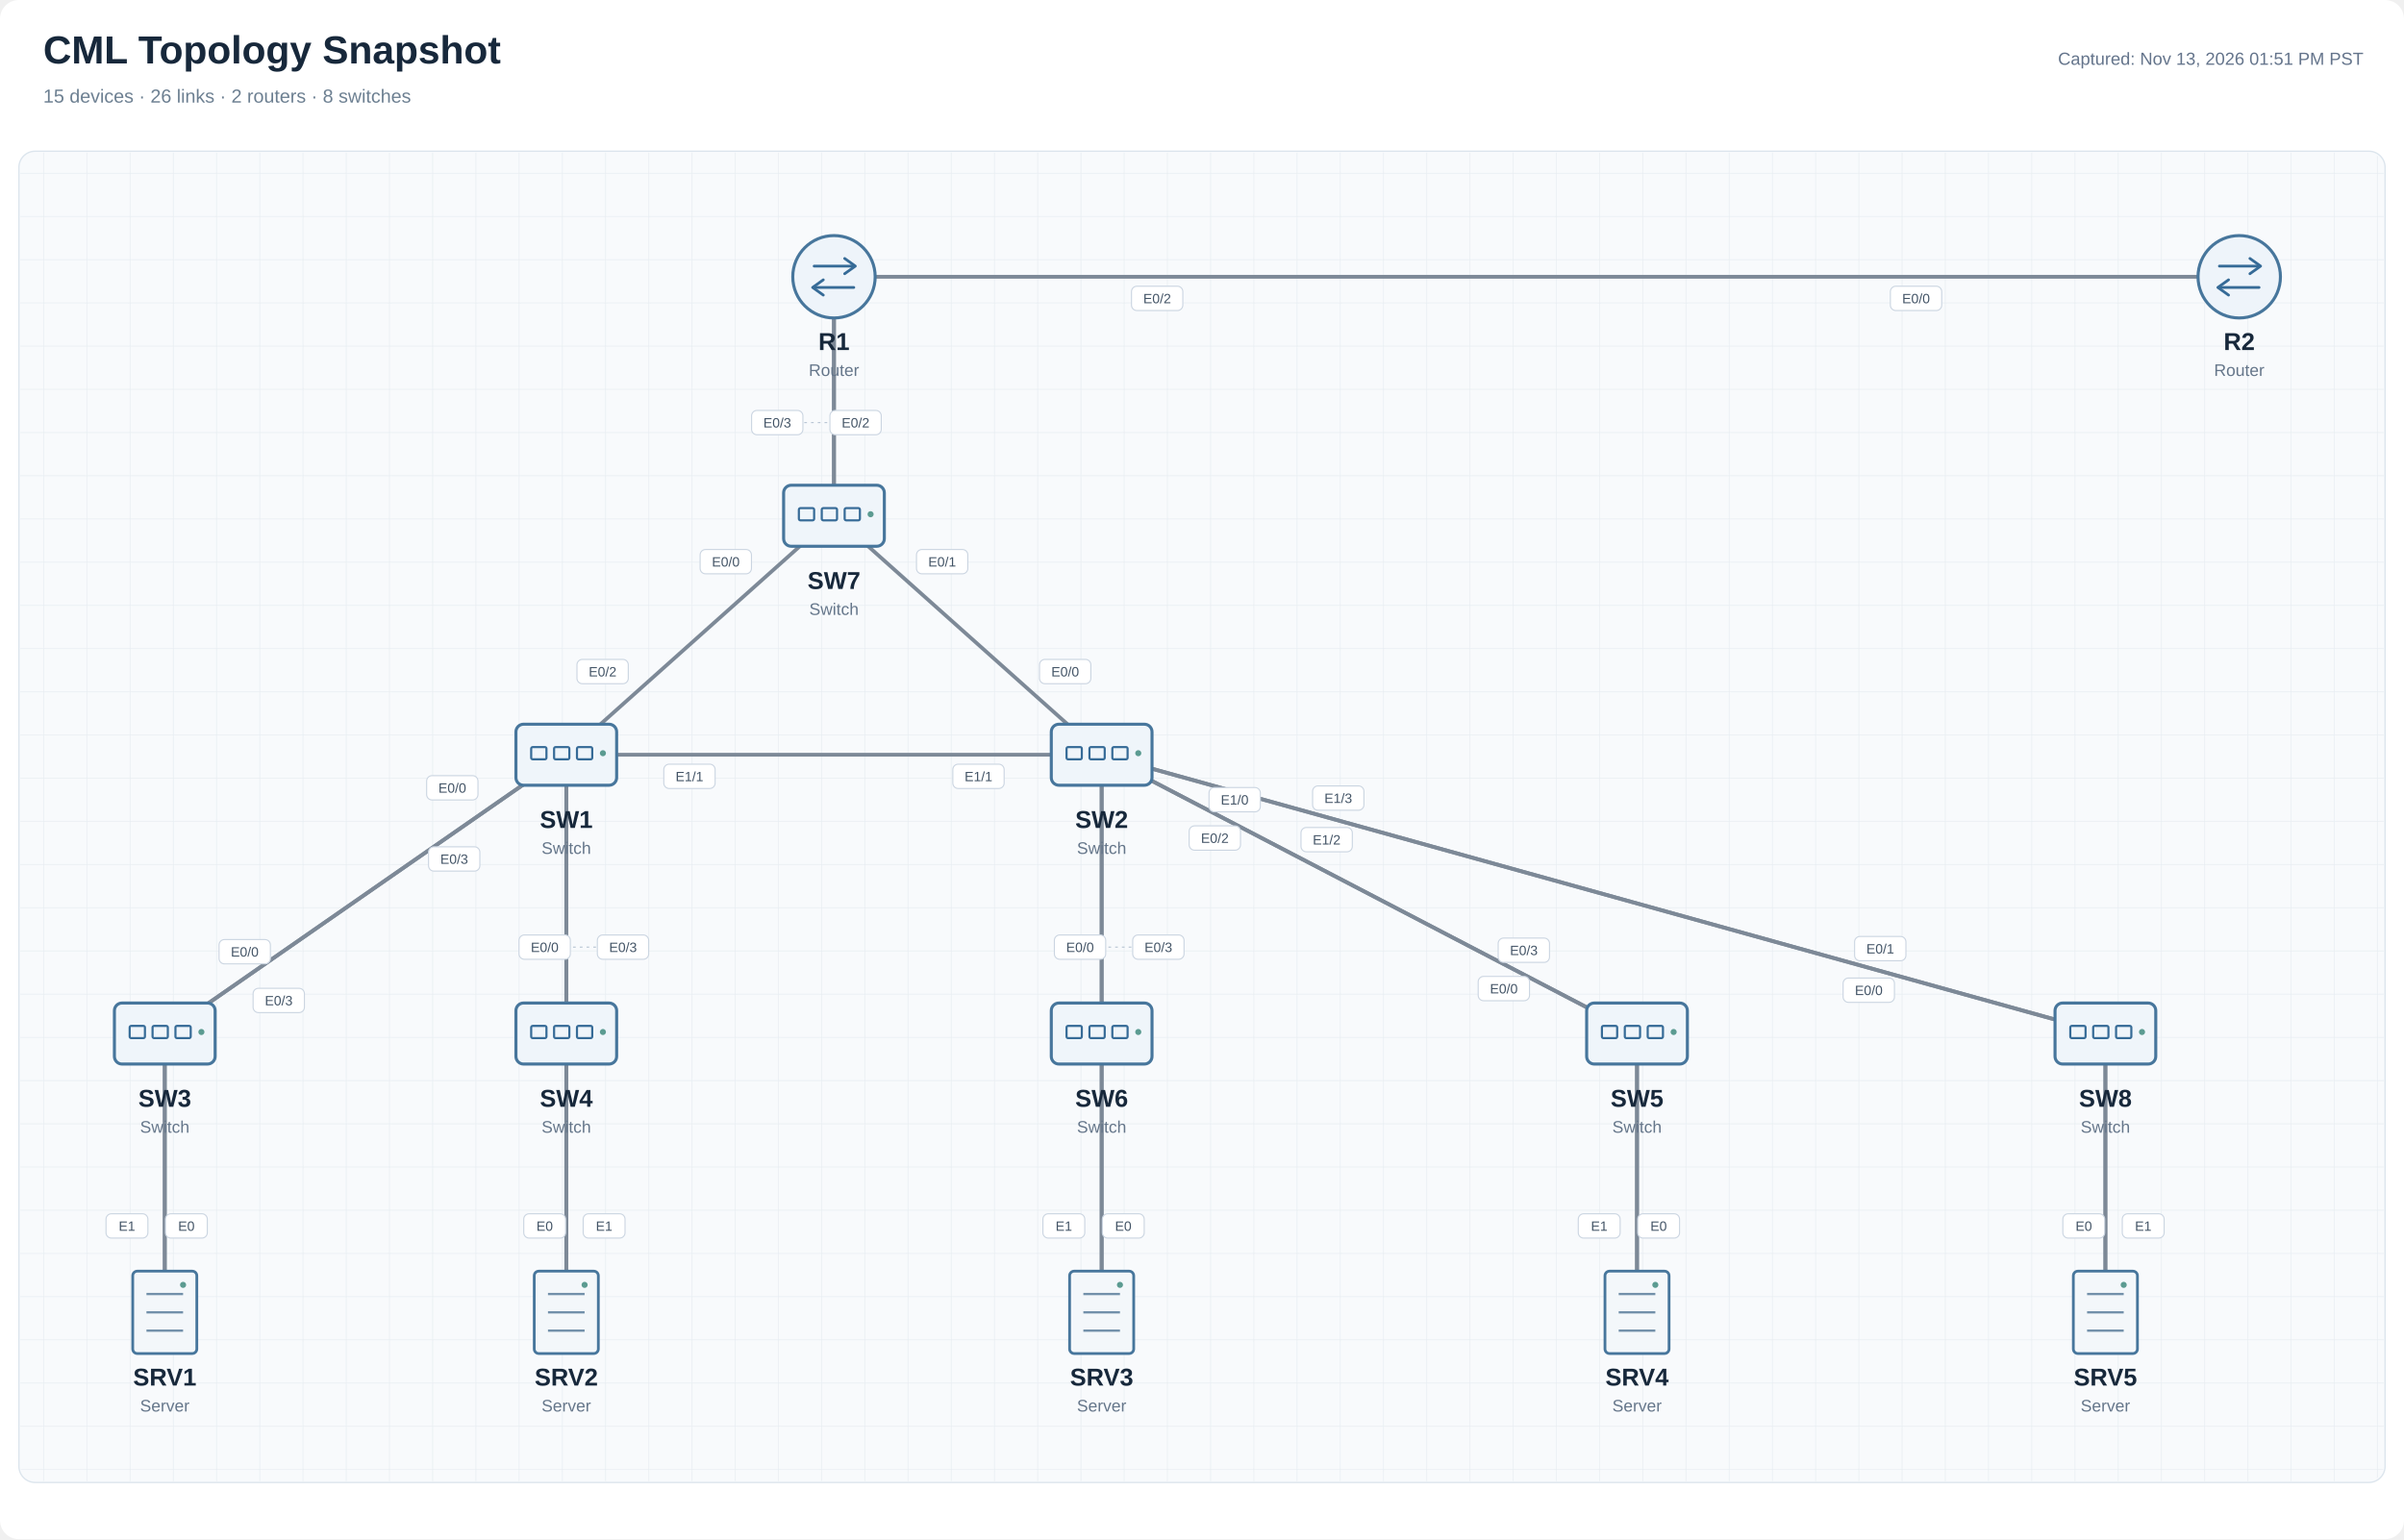
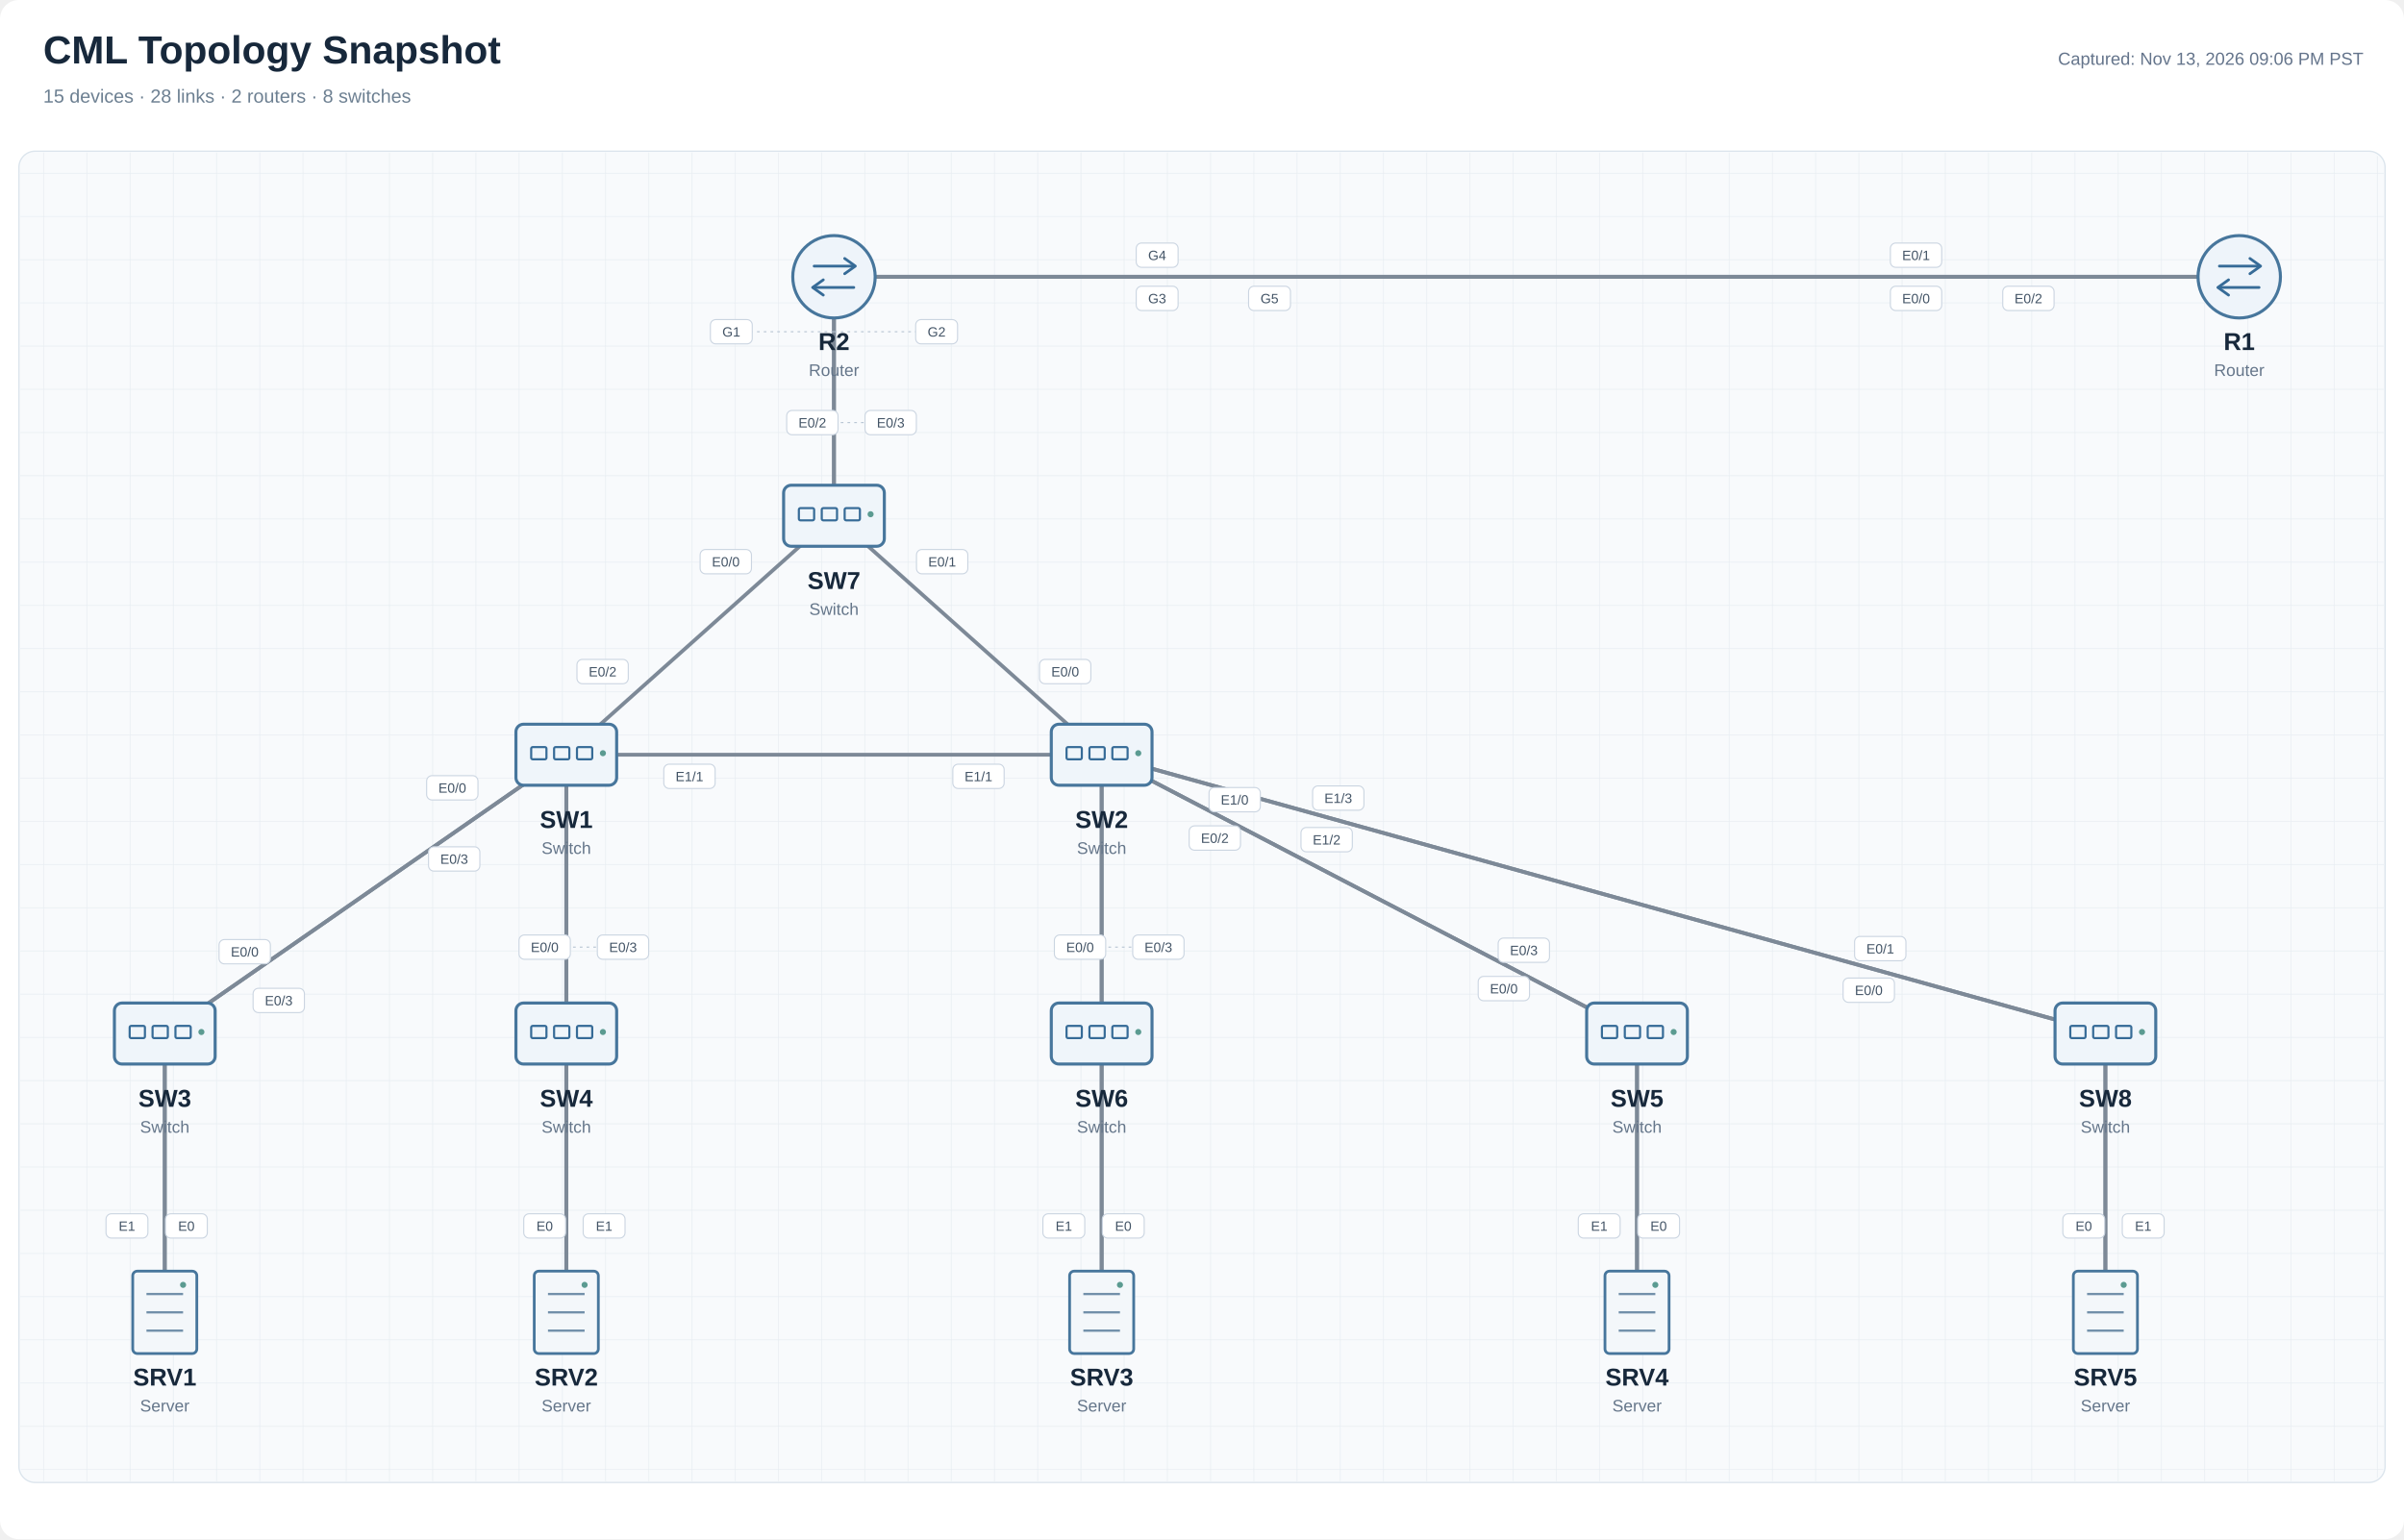
- <svg xmlns="http://www.w3.org/2000/svg" width="1780" height="1140" viewBox="0 0 1780 1140" data-nodes="15" data-links="26" data-routers="2" data-switches="8">
+ <svg xmlns="http://www.w3.org/2000/svg" width="1780" height="1140" viewBox="0 0 1780 1140" data-nodes="15" data-links="28" data-routers="2" data-switches="8">
  <defs>
    <pattern id="grid" width="32" height="32" patternUnits="userSpaceOnUse">
      <path d="M32 0H0V32" fill="none" stroke="#e8edf2" stroke-width="1" />
    </pattern>
  </defs>
  <rect width="1780" height="1140" rx="14" fill="#fff" />
  <rect x="14" y="112" width="1752" height="986" rx="12" fill="#f8fafc" stroke="#dce5ed" />
  <rect x="15" y="113" width="1750" height="984" rx="12" fill="url(#grid)" />
  <text x="32" y="47" font-family="Arial,Segoe UI,sans-serif" font-size="29" font-weight="700" fill="#17283b">CML Topology Snapshot</text>
-   <text x="32" y="76" font-family="Arial,Segoe UI,sans-serif" font-size="14" fill="#6c7f91">15 devices  ·  26 links  ·  2 routers  ·  8 switches</text>
-   <text x="1750" y="48" text-anchor="end" font-family="Arial,Segoe UI,sans-serif" font-size="13" fill="#64748b">Captured: Nov 13, 2026 01:51 PM PST</text>
+   <text x="32" y="76" font-family="Arial,Segoe UI,sans-serif" font-size="14" fill="#6c7f91">15 devices  ·  28 links  ·  2 routers  ·  8 switches</text>
+   <text x="1750" y="48" text-anchor="end" font-family="Arial,Segoe UI,sans-serif" font-size="13" fill="#64748b">Captured: Nov 13, 2026 09:06 PM PST</text>
  <line x1="419.3" y1="559.0" x2="122.0" y2="765.5" stroke="#7d8997" stroke-width="2.8" />
  <line x1="419.3" y1="559.0" x2="419.3" y2="765.5" stroke="#7d8997" stroke-width="2.8" />
  <line x1="815.7" y1="559.0" x2="815.7" y2="765.5" stroke="#7d8997" stroke-width="2.8" />
  <line x1="815.7" y1="559.0" x2="1212.1" y2="765.5" stroke="#7d8997" stroke-width="2.8" />
  <line x1="122.0" y1="972.0" x2="122.0" y2="765.5" stroke="#7d8997" stroke-width="2.8" />
  <line x1="122.0" y1="972.0" x2="122.0" y2="765.5" stroke="#7d8997" stroke-width="2.8" />
  <line x1="419.3" y1="765.5" x2="419.3" y2="972.0" stroke="#7d8997" stroke-width="2.8" />
  <line x1="419.3" y1="765.5" x2="419.3" y2="972.0" stroke="#7d8997" stroke-width="2.8" />
  <line x1="815.7" y1="972.0" x2="815.7" y2="765.5" stroke="#7d8997" stroke-width="2.8" />
  <line x1="815.7" y1="972.0" x2="815.7" y2="765.5" stroke="#7d8997" stroke-width="2.8" />
  <line x1="1212.1" y1="972.0" x2="1212.1" y2="765.5" stroke="#7d8997" stroke-width="2.8" />
  <line x1="1212.1" y1="972.0" x2="1212.1" y2="765.5" stroke="#7d8997" stroke-width="2.8" />
  <line x1="122.0" y1="765.5" x2="419.3" y2="559.0" stroke="#7d8997" stroke-width="2.8" />
  <line x1="419.3" y1="765.5" x2="419.3" y2="559.0" stroke="#7d8997" stroke-width="2.8" />
  <line x1="815.7" y1="765.5" x2="815.7" y2="559.0" stroke="#7d8997" stroke-width="2.8" />
  <line x1="1212.1" y1="765.5" x2="815.7" y2="559.0" stroke="#7d8997" stroke-width="2.8" />
  <line x1="419.3" y1="559.0" x2="815.7" y2="559.0" stroke="#7d8997" stroke-width="2.8" />
  <line x1="419.3" y1="559.0" x2="617.5" y2="382.0" stroke="#7d8997" stroke-width="2.8" />
  <line x1="815.7" y1="559.0" x2="617.5" y2="382.0" stroke="#7d8997" stroke-width="2.8" />
-   <line x1="617.5" y1="382.0" x2="617.5" y2="205.0" stroke="#7d8997" stroke-width="2.8" />
-   <line x1="617.5" y1="382.0" x2="617.5" y2="205.0" stroke="#7d8997" stroke-width="2.8" />
-   <line x1="617.5" y1="205.0" x2="1658.0" y2="205.0" stroke="#7d8997" stroke-width="2.8" />
  <line x1="815.7" y1="559.0" x2="1558.9" y2="765.5" stroke="#7d8997" stroke-width="2.8" />
  <line x1="815.7" y1="559.0" x2="1558.9" y2="765.5" stroke="#7d8997" stroke-width="2.8" />
  <line x1="1558.9" y1="765.5" x2="1558.9" y2="972.0" stroke="#7d8997" stroke-width="2.8" />
  <line x1="1558.9" y1="765.5" x2="1558.9" y2="972.0" stroke="#7d8997" stroke-width="2.8" />
-   <g transform="translate(617.5,205.0) scale(1.13)">
+   <line x1="617.5" y1="205.0" x2="617.5" y2="382.0" stroke="#7d8997" stroke-width="2.8" />
+   <line x1="617.5" y1="205.0" x2="617.5" y2="382.0" stroke="#7d8997" stroke-width="2.8" />
+   <line x1="617.5" y1="205.0" x2="1658.0" y2="205.0" stroke="#7d8997" stroke-width="2.8" />
+   <line x1="617.5" y1="205.0" x2="1658.0" y2="205.0" stroke="#7d8997" stroke-width="2.8" />
+   <line x1="617.5" y1="205.0" x2="1658.0" y2="205.0" stroke="#7d8997" stroke-width="2.8" />
+   <g transform="translate(419.3,559.0) scale(1.13)">
+     <rect x="-33" y="-20" width="66" height="40" rx="5" fill="#eff5fa" stroke="#47769c" stroke-width="2" />
+     <rect x="-23" y="-5" width="10" height="8" rx="1" fill="none" stroke="#366b97" stroke-width="1.4" />
+     <rect x="-8" y="-5" width="10" height="8" rx="1" fill="none" stroke="#366b97" stroke-width="1.4" />
+     <rect x="7" y="-5" width="10" height="8" rx="1" fill="none" stroke="#366b97" stroke-width="1.4" />
+     <circle cx="24" cy="-1" r="2" fill="#5b9b91" />
+     <text x="0" y="48" text-anchor="middle" font-family="Arial,Segoe UI,sans-serif" font-size="16" font-weight="700" fill="#17283b">SW1</text>
+     <text x="0" y="65" text-anchor="middle" font-family="Arial,Segoe UI,sans-serif" font-size="11" fill="#65768a">Switch</text>
+   </g>
+   <g transform="translate(815.7,559.0) scale(1.13)">
+     <rect x="-33" y="-20" width="66" height="40" rx="5" fill="#eff5fa" stroke="#47769c" stroke-width="2" />
+     <rect x="-23" y="-5" width="10" height="8" rx="1" fill="none" stroke="#366b97" stroke-width="1.4" />
+     <rect x="-8" y="-5" width="10" height="8" rx="1" fill="none" stroke="#366b97" stroke-width="1.4" />
+     <rect x="7" y="-5" width="10" height="8" rx="1" fill="none" stroke="#366b97" stroke-width="1.4" />
+     <circle cx="24" cy="-1" r="2" fill="#5b9b91" />
+     <text x="0" y="48" text-anchor="middle" font-family="Arial,Segoe UI,sans-serif" font-size="16" font-weight="700" fill="#17283b">SW2</text>
+     <text x="0" y="65" text-anchor="middle" font-family="Arial,Segoe UI,sans-serif" font-size="11" fill="#65768a">Switch</text>
+   </g>
+   <g transform="translate(122.0,972.0) scale(1.13)">
+     <rect x="-21" y="-27" width="42" height="54" rx="3" fill="#f3f7fa" stroke="#47769c" stroke-width="1.8" />
+     <path d="M-12 -12 H12 M-12 0 H12 M-12 12 H12" stroke="#7290aa" stroke-width="1.5" />
+     <circle cx="12" cy="-18" r="2" fill="#5b9b91" />
+     <text x="0" y="48" text-anchor="middle" font-family="Arial,Segoe UI,sans-serif" font-size="16" font-weight="700" fill="#17283b">SRV1</text>
+     <text x="0" y="65" text-anchor="middle" font-family="Arial,Segoe UI,sans-serif" font-size="11" fill="#65768a">Server</text>
+   </g>
+   <g transform="translate(122.0,765.5) scale(1.13)">
+     <rect x="-33" y="-20" width="66" height="40" rx="5" fill="#eff5fa" stroke="#47769c" stroke-width="2" />
+     <rect x="-23" y="-5" width="10" height="8" rx="1" fill="none" stroke="#366b97" stroke-width="1.4" />
+     <rect x="-8" y="-5" width="10" height="8" rx="1" fill="none" stroke="#366b97" stroke-width="1.4" />
+     <rect x="7" y="-5" width="10" height="8" rx="1" fill="none" stroke="#366b97" stroke-width="1.4" />
+     <circle cx="24" cy="-1" r="2" fill="#5b9b91" />
+     <text x="0" y="48" text-anchor="middle" font-family="Arial,Segoe UI,sans-serif" font-size="16" font-weight="700" fill="#17283b">SW3</text>
+     <text x="0" y="65" text-anchor="middle" font-family="Arial,Segoe UI,sans-serif" font-size="11" fill="#65768a">Switch</text>
+   </g>
+   <g transform="translate(419.3,765.5) scale(1.13)">
+     <rect x="-33" y="-20" width="66" height="40" rx="5" fill="#eff5fa" stroke="#47769c" stroke-width="2" />
+     <rect x="-23" y="-5" width="10" height="8" rx="1" fill="none" stroke="#366b97" stroke-width="1.4" />
+     <rect x="-8" y="-5" width="10" height="8" rx="1" fill="none" stroke="#366b97" stroke-width="1.4" />
+     <rect x="7" y="-5" width="10" height="8" rx="1" fill="none" stroke="#366b97" stroke-width="1.4" />
+     <circle cx="24" cy="-1" r="2" fill="#5b9b91" />
+     <text x="0" y="48" text-anchor="middle" font-family="Arial,Segoe UI,sans-serif" font-size="16" font-weight="700" fill="#17283b">SW4</text>
+     <text x="0" y="65" text-anchor="middle" font-family="Arial,Segoe UI,sans-serif" font-size="11" fill="#65768a">Switch</text>
+   </g>
+   <g transform="translate(1212.1,765.5) scale(1.13)">
+     <rect x="-33" y="-20" width="66" height="40" rx="5" fill="#eff5fa" stroke="#47769c" stroke-width="2" />
+     <rect x="-23" y="-5" width="10" height="8" rx="1" fill="none" stroke="#366b97" stroke-width="1.4" />
+     <rect x="-8" y="-5" width="10" height="8" rx="1" fill="none" stroke="#366b97" stroke-width="1.4" />
+     <rect x="7" y="-5" width="10" height="8" rx="1" fill="none" stroke="#366b97" stroke-width="1.4" />
+     <circle cx="24" cy="-1" r="2" fill="#5b9b91" />
+     <text x="0" y="48" text-anchor="middle" font-family="Arial,Segoe UI,sans-serif" font-size="16" font-weight="700" fill="#17283b">SW5</text>
+     <text x="0" y="65" text-anchor="middle" font-family="Arial,Segoe UI,sans-serif" font-size="11" fill="#65768a">Switch</text>
+   </g>
+   <g transform="translate(815.7,765.5) scale(1.13)">
+     <rect x="-33" y="-20" width="66" height="40" rx="5" fill="#eff5fa" stroke="#47769c" stroke-width="2" />
+     <rect x="-23" y="-5" width="10" height="8" rx="1" fill="none" stroke="#366b97" stroke-width="1.4" />
+     <rect x="-8" y="-5" width="10" height="8" rx="1" fill="none" stroke="#366b97" stroke-width="1.4" />
+     <rect x="7" y="-5" width="10" height="8" rx="1" fill="none" stroke="#366b97" stroke-width="1.4" />
+     <circle cx="24" cy="-1" r="2" fill="#5b9b91" />
+     <text x="0" y="48" text-anchor="middle" font-family="Arial,Segoe UI,sans-serif" font-size="16" font-weight="700" fill="#17283b">SW6</text>
+     <text x="0" y="65" text-anchor="middle" font-family="Arial,Segoe UI,sans-serif" font-size="11" fill="#65768a">Switch</text>
+   </g>
+   <g transform="translate(419.3,972.0) scale(1.13)">
+     <rect x="-21" y="-27" width="42" height="54" rx="3" fill="#f3f7fa" stroke="#47769c" stroke-width="1.8" />
+     <path d="M-12 -12 H12 M-12 0 H12 M-12 12 H12" stroke="#7290aa" stroke-width="1.5" />
+     <circle cx="12" cy="-18" r="2" fill="#5b9b91" />
+     <text x="0" y="48" text-anchor="middle" font-family="Arial,Segoe UI,sans-serif" font-size="16" font-weight="700" fill="#17283b">SRV2</text>
+     <text x="0" y="65" text-anchor="middle" font-family="Arial,Segoe UI,sans-serif" font-size="11" fill="#65768a">Server</text>
+   </g>
+   <g transform="translate(815.7,972.0) scale(1.13)">
+     <rect x="-21" y="-27" width="42" height="54" rx="3" fill="#f3f7fa" stroke="#47769c" stroke-width="1.8" />
+     <path d="M-12 -12 H12 M-12 0 H12 M-12 12 H12" stroke="#7290aa" stroke-width="1.5" />
+     <circle cx="12" cy="-18" r="2" fill="#5b9b91" />
+     <text x="0" y="48" text-anchor="middle" font-family="Arial,Segoe UI,sans-serif" font-size="16" font-weight="700" fill="#17283b">SRV3</text>
+     <text x="0" y="65" text-anchor="middle" font-family="Arial,Segoe UI,sans-serif" font-size="11" fill="#65768a">Server</text>
+   </g>
+   <g transform="translate(1212.1,972.0) scale(1.13)">
+     <rect x="-21" y="-27" width="42" height="54" rx="3" fill="#f3f7fa" stroke="#47769c" stroke-width="1.8" />
+     <path d="M-12 -12 H12 M-12 0 H12 M-12 12 H12" stroke="#7290aa" stroke-width="1.5" />
+     <circle cx="12" cy="-18" r="2" fill="#5b9b91" />
+     <text x="0" y="48" text-anchor="middle" font-family="Arial,Segoe UI,sans-serif" font-size="16" font-weight="700" fill="#17283b">SRV4</text>
+     <text x="0" y="65" text-anchor="middle" font-family="Arial,Segoe UI,sans-serif" font-size="11" fill="#65768a">Server</text>
+   </g>
+   <g transform="translate(617.5,382.0) scale(1.13)">
+     <rect x="-33" y="-20" width="66" height="40" rx="5" fill="#eff5fa" stroke="#47769c" stroke-width="2" />
+     <rect x="-23" y="-5" width="10" height="8" rx="1" fill="none" stroke="#366b97" stroke-width="1.4" />
+     <rect x="-8" y="-5" width="10" height="8" rx="1" fill="none" stroke="#366b97" stroke-width="1.4" />
+     <rect x="7" y="-5" width="10" height="8" rx="1" fill="none" stroke="#366b97" stroke-width="1.4" />
+     <circle cx="24" cy="-1" r="2" fill="#5b9b91" />
+     <text x="0" y="48" text-anchor="middle" font-family="Arial,Segoe UI,sans-serif" font-size="16" font-weight="700" fill="#17283b">SW7</text>
+     <text x="0" y="65" text-anchor="middle" font-family="Arial,Segoe UI,sans-serif" font-size="11" fill="#65768a">Switch</text>
+   </g>
+   <g transform="translate(1658.0,205.0) scale(1.13)">
    <circle cx="0" cy="0" r="27" fill="#eef4fa" stroke="#47769c" stroke-width="2" />
    <path d="M-13 -7 H13 M-13 7 H13" fill="none" stroke="#366b97" stroke-width="1.8" stroke-linecap="round" />
    <path d="M7 -12 L14 -7 L7 -2 M-7 2 L-14 7 L-7 12" fill="none" stroke="#366b97" stroke-width="1.8" stroke-linecap="round" stroke-linejoin="round" />
    <text x="0" y="48" text-anchor="middle" font-family="Arial,Segoe UI,sans-serif" font-size="16" font-weight="700" fill="#17283b">R1</text>
    <text x="0" y="65" text-anchor="middle" font-family="Arial,Segoe UI,sans-serif" font-size="11" fill="#65768a">Router</text>
  </g>
-   <g transform="translate(419.3,559.0) scale(1.13)">
-     <rect x="-33" y="-20" width="66" height="40" rx="5" fill="#eff5fa" stroke="#47769c" stroke-width="2" />
-     <rect x="-23" y="-5" width="10" height="8" rx="1" fill="none" stroke="#366b97" stroke-width="1.4" />
-     <rect x="-8" y="-5" width="10" height="8" rx="1" fill="none" stroke="#366b97" stroke-width="1.4" />
-     <rect x="7" y="-5" width="10" height="8" rx="1" fill="none" stroke="#366b97" stroke-width="1.4" />
-     <circle cx="24" cy="-1" r="2" fill="#5b9b91" />
-     <text x="0" y="48" text-anchor="middle" font-family="Arial,Segoe UI,sans-serif" font-size="16" font-weight="700" fill="#17283b">SW1</text>
-     <text x="0" y="65" text-anchor="middle" font-family="Arial,Segoe UI,sans-serif" font-size="11" fill="#65768a">Switch</text>
-   </g>
-   <g transform="translate(815.7,559.0) scale(1.13)">
-     <rect x="-33" y="-20" width="66" height="40" rx="5" fill="#eff5fa" stroke="#47769c" stroke-width="2" />
-     <rect x="-23" y="-5" width="10" height="8" rx="1" fill="none" stroke="#366b97" stroke-width="1.4" />
-     <rect x="-8" y="-5" width="10" height="8" rx="1" fill="none" stroke="#366b97" stroke-width="1.4" />
-     <rect x="7" y="-5" width="10" height="8" rx="1" fill="none" stroke="#366b97" stroke-width="1.4" />
-     <circle cx="24" cy="-1" r="2" fill="#5b9b91" />
-     <text x="0" y="48" text-anchor="middle" font-family="Arial,Segoe UI,sans-serif" font-size="16" font-weight="700" fill="#17283b">SW2</text>
-     <text x="0" y="65" text-anchor="middle" font-family="Arial,Segoe UI,sans-serif" font-size="11" fill="#65768a">Switch</text>
-   </g>
-   <g transform="translate(122.0,972.0) scale(1.13)">
-     <rect x="-21" y="-27" width="42" height="54" rx="3" fill="#f3f7fa" stroke="#47769c" stroke-width="1.8" />
-     <path d="M-12 -12 H12 M-12 0 H12 M-12 12 H12" stroke="#7290aa" stroke-width="1.5" />
-     <circle cx="12" cy="-18" r="2" fill="#5b9b91" />
-     <text x="0" y="48" text-anchor="middle" font-family="Arial,Segoe UI,sans-serif" font-size="16" font-weight="700" fill="#17283b">SRV1</text>
-     <text x="0" y="65" text-anchor="middle" font-family="Arial,Segoe UI,sans-serif" font-size="11" fill="#65768a">Server</text>
-   </g>
-   <g transform="translate(122.0,765.5) scale(1.13)">
-     <rect x="-33" y="-20" width="66" height="40" rx="5" fill="#eff5fa" stroke="#47769c" stroke-width="2" />
-     <rect x="-23" y="-5" width="10" height="8" rx="1" fill="none" stroke="#366b97" stroke-width="1.4" />
-     <rect x="-8" y="-5" width="10" height="8" rx="1" fill="none" stroke="#366b97" stroke-width="1.4" />
-     <rect x="7" y="-5" width="10" height="8" rx="1" fill="none" stroke="#366b97" stroke-width="1.4" />
-     <circle cx="24" cy="-1" r="2" fill="#5b9b91" />
-     <text x="0" y="48" text-anchor="middle" font-family="Arial,Segoe UI,sans-serif" font-size="16" font-weight="700" fill="#17283b">SW3</text>
-     <text x="0" y="65" text-anchor="middle" font-family="Arial,Segoe UI,sans-serif" font-size="11" fill="#65768a">Switch</text>
-   </g>
-   <g transform="translate(419.3,765.5) scale(1.13)">
-     <rect x="-33" y="-20" width="66" height="40" rx="5" fill="#eff5fa" stroke="#47769c" stroke-width="2" />
-     <rect x="-23" y="-5" width="10" height="8" rx="1" fill="none" stroke="#366b97" stroke-width="1.4" />
-     <rect x="-8" y="-5" width="10" height="8" rx="1" fill="none" stroke="#366b97" stroke-width="1.4" />
-     <rect x="7" y="-5" width="10" height="8" rx="1" fill="none" stroke="#366b97" stroke-width="1.4" />
-     <circle cx="24" cy="-1" r="2" fill="#5b9b91" />
-     <text x="0" y="48" text-anchor="middle" font-family="Arial,Segoe UI,sans-serif" font-size="16" font-weight="700" fill="#17283b">SW4</text>
-     <text x="0" y="65" text-anchor="middle" font-family="Arial,Segoe UI,sans-serif" font-size="11" fill="#65768a">Switch</text>
-   </g>
-   <g transform="translate(1212.1,765.5) scale(1.13)">
-     <rect x="-33" y="-20" width="66" height="40" rx="5" fill="#eff5fa" stroke="#47769c" stroke-width="2" />
-     <rect x="-23" y="-5" width="10" height="8" rx="1" fill="none" stroke="#366b97" stroke-width="1.4" />
-     <rect x="-8" y="-5" width="10" height="8" rx="1" fill="none" stroke="#366b97" stroke-width="1.4" />
-     <rect x="7" y="-5" width="10" height="8" rx="1" fill="none" stroke="#366b97" stroke-width="1.4" />
-     <circle cx="24" cy="-1" r="2" fill="#5b9b91" />
-     <text x="0" y="48" text-anchor="middle" font-family="Arial,Segoe UI,sans-serif" font-size="16" font-weight="700" fill="#17283b">SW5</text>
-     <text x="0" y="65" text-anchor="middle" font-family="Arial,Segoe UI,sans-serif" font-size="11" fill="#65768a">Switch</text>
-   </g>
-   <g transform="translate(815.7,765.5) scale(1.13)">
-     <rect x="-33" y="-20" width="66" height="40" rx="5" fill="#eff5fa" stroke="#47769c" stroke-width="2" />
-     <rect x="-23" y="-5" width="10" height="8" rx="1" fill="none" stroke="#366b97" stroke-width="1.4" />
-     <rect x="-8" y="-5" width="10" height="8" rx="1" fill="none" stroke="#366b97" stroke-width="1.4" />
-     <rect x="7" y="-5" width="10" height="8" rx="1" fill="none" stroke="#366b97" stroke-width="1.4" />
-     <circle cx="24" cy="-1" r="2" fill="#5b9b91" />
-     <text x="0" y="48" text-anchor="middle" font-family="Arial,Segoe UI,sans-serif" font-size="16" font-weight="700" fill="#17283b">SW6</text>
-     <text x="0" y="65" text-anchor="middle" font-family="Arial,Segoe UI,sans-serif" font-size="11" fill="#65768a">Switch</text>
-   </g>
-   <g transform="translate(419.3,972.0) scale(1.13)">
-     <rect x="-21" y="-27" width="42" height="54" rx="3" fill="#f3f7fa" stroke="#47769c" stroke-width="1.8" />
-     <path d="M-12 -12 H12 M-12 0 H12 M-12 12 H12" stroke="#7290aa" stroke-width="1.5" />
-     <circle cx="12" cy="-18" r="2" fill="#5b9b91" />
-     <text x="0" y="48" text-anchor="middle" font-family="Arial,Segoe UI,sans-serif" font-size="16" font-weight="700" fill="#17283b">SRV2</text>
-     <text x="0" y="65" text-anchor="middle" font-family="Arial,Segoe UI,sans-serif" font-size="11" fill="#65768a">Server</text>
-   </g>
-   <g transform="translate(815.7,972.0) scale(1.13)">
-     <rect x="-21" y="-27" width="42" height="54" rx="3" fill="#f3f7fa" stroke="#47769c" stroke-width="1.8" />
-     <path d="M-12 -12 H12 M-12 0 H12 M-12 12 H12" stroke="#7290aa" stroke-width="1.5" />
-     <circle cx="12" cy="-18" r="2" fill="#5b9b91" />
-     <text x="0" y="48" text-anchor="middle" font-family="Arial,Segoe UI,sans-serif" font-size="16" font-weight="700" fill="#17283b">SRV3</text>
-     <text x="0" y="65" text-anchor="middle" font-family="Arial,Segoe UI,sans-serif" font-size="11" fill="#65768a">Server</text>
-   </g>
-   <g transform="translate(1212.1,972.0) scale(1.13)">
-     <rect x="-21" y="-27" width="42" height="54" rx="3" fill="#f3f7fa" stroke="#47769c" stroke-width="1.8" />
-     <path d="M-12 -12 H12 M-12 0 H12 M-12 12 H12" stroke="#7290aa" stroke-width="1.5" />
-     <circle cx="12" cy="-18" r="2" fill="#5b9b91" />
-     <text x="0" y="48" text-anchor="middle" font-family="Arial,Segoe UI,sans-serif" font-size="16" font-weight="700" fill="#17283b">SRV4</text>
-     <text x="0" y="65" text-anchor="middle" font-family="Arial,Segoe UI,sans-serif" font-size="11" fill="#65768a">Server</text>
-   </g>
-   <g transform="translate(617.5,382.0) scale(1.13)">
-     <rect x="-33" y="-20" width="66" height="40" rx="5" fill="#eff5fa" stroke="#47769c" stroke-width="2" />
-     <rect x="-23" y="-5" width="10" height="8" rx="1" fill="none" stroke="#366b97" stroke-width="1.4" />
-     <rect x="-8" y="-5" width="10" height="8" rx="1" fill="none" stroke="#366b97" stroke-width="1.4" />
-     <rect x="7" y="-5" width="10" height="8" rx="1" fill="none" stroke="#366b97" stroke-width="1.4" />
-     <circle cx="24" cy="-1" r="2" fill="#5b9b91" />
-     <text x="0" y="48" text-anchor="middle" font-family="Arial,Segoe UI,sans-serif" font-size="16" font-weight="700" fill="#17283b">SW7</text>
-     <text x="0" y="65" text-anchor="middle" font-family="Arial,Segoe UI,sans-serif" font-size="11" fill="#65768a">Switch</text>
-   </g>
-   <g transform="translate(1658.0,205.0) scale(1.13)">
+   <g transform="translate(1558.9,765.5) scale(1.13)">
+     <rect x="-33" y="-20" width="66" height="40" rx="5" fill="#eff5fa" stroke="#47769c" stroke-width="2" />
+     <rect x="-23" y="-5" width="10" height="8" rx="1" fill="none" stroke="#366b97" stroke-width="1.4" />
+     <rect x="-8" y="-5" width="10" height="8" rx="1" fill="none" stroke="#366b97" stroke-width="1.4" />
+     <rect x="7" y="-5" width="10" height="8" rx="1" fill="none" stroke="#366b97" stroke-width="1.4" />
+     <circle cx="24" cy="-1" r="2" fill="#5b9b91" />
+     <text x="0" y="48" text-anchor="middle" font-family="Arial,Segoe UI,sans-serif" font-size="16" font-weight="700" fill="#17283b">SW8</text>
+     <text x="0" y="65" text-anchor="middle" font-family="Arial,Segoe UI,sans-serif" font-size="11" fill="#65768a">Switch</text>
+   </g>
+   <g transform="translate(1558.9,972.0) scale(1.13)">
+     <rect x="-21" y="-27" width="42" height="54" rx="3" fill="#f3f7fa" stroke="#47769c" stroke-width="1.8" />
+     <path d="M-12 -12 H12 M-12 0 H12 M-12 12 H12" stroke="#7290aa" stroke-width="1.5" />
+     <circle cx="12" cy="-18" r="2" fill="#5b9b91" />
+     <text x="0" y="48" text-anchor="middle" font-family="Arial,Segoe UI,sans-serif" font-size="16" font-weight="700" fill="#17283b">SRV5</text>
+     <text x="0" y="65" text-anchor="middle" font-family="Arial,Segoe UI,sans-serif" font-size="11" fill="#65768a">Server</text>
+   </g>
+   <g transform="translate(617.5,205.0) scale(1.13)">
    <circle cx="0" cy="0" r="27" fill="#eef4fa" stroke="#47769c" stroke-width="2" />
    <path d="M-13 -7 H13 M-13 7 H13" fill="none" stroke="#366b97" stroke-width="1.8" stroke-linecap="round" />
    <path d="M7 -12 L14 -7 L7 -2 M-7 2 L-14 7 L-7 12" fill="none" stroke="#366b97" stroke-width="1.8" stroke-linecap="round" stroke-linejoin="round" />
    <text x="0" y="48" text-anchor="middle" font-family="Arial,Segoe UI,sans-serif" font-size="16" font-weight="700" fill="#17283b">R2</text>
    <text x="0" y="65" text-anchor="middle" font-family="Arial,Segoe UI,sans-serif" font-size="11" fill="#65768a">Router</text>
  </g>
-   <g transform="translate(1558.9,765.5) scale(1.13)">
-     <rect x="-33" y="-20" width="66" height="40" rx="5" fill="#eff5fa" stroke="#47769c" stroke-width="2" />
-     <rect x="-23" y="-5" width="10" height="8" rx="1" fill="none" stroke="#366b97" stroke-width="1.4" />
-     <rect x="-8" y="-5" width="10" height="8" rx="1" fill="none" stroke="#366b97" stroke-width="1.4" />
-     <rect x="7" y="-5" width="10" height="8" rx="1" fill="none" stroke="#366b97" stroke-width="1.4" />
-     <circle cx="24" cy="-1" r="2" fill="#5b9b91" />
-     <text x="0" y="48" text-anchor="middle" font-family="Arial,Segoe UI,sans-serif" font-size="16" font-weight="700" fill="#17283b">SW8</text>
-     <text x="0" y="65" text-anchor="middle" font-family="Arial,Segoe UI,sans-serif" font-size="11" fill="#65768a">Switch</text>
-   </g>
-   <g transform="translate(1558.9,972.0) scale(1.13)">
-     <rect x="-21" y="-27" width="42" height="54" rx="3" fill="#f3f7fa" stroke="#47769c" stroke-width="1.8" />
-     <path d="M-12 -12 H12 M-12 0 H12 M-12 12 H12" stroke="#7290aa" stroke-width="1.5" />
-     <circle cx="12" cy="-18" r="2" fill="#5b9b91" />
-     <text x="0" y="48" text-anchor="middle" font-family="Arial,Segoe UI,sans-serif" font-size="16" font-weight="700" fill="#17283b">SRV5</text>
-     <text x="0" y="65" text-anchor="middle" font-family="Arial,Segoe UI,sans-serif" font-size="11" fill="#65768a">Server</text>
-   </g>
  <line x1="419.3" y1="701.5" x2="461.3" y2="701.5" stroke="#b7c5d3" stroke-width="0.8" stroke-dasharray="2 3" />
  <line x1="815.7" y1="701.5" x2="857.7" y2="701.5" stroke="#b7c5d3" stroke-width="0.8" stroke-dasharray="2 3" />
-   <line x1="617.5" y1="313.0" x2="575.5" y2="313.0" stroke="#b7c5d3" stroke-width="0.8" stroke-dasharray="2 3" />
-   <rect x="837.8" y="212.0" width="38.0" height="18" rx="4" fill="#ffffff" stroke="#cbd5e1" stroke-width="0.8" />
-   <text x="856.8" y="224.6" text-anchor="middle" font-family="Arial,Segoe UI,sans-serif" font-size="10" fill="#435466">E0/2</text>
+   <line x1="617.5" y1="245.7" x2="541.5" y2="245.7" stroke="#b7c5d3" stroke-width="0.8" stroke-dasharray="2 3" />
+   <line x1="617.5" y1="245.7" x2="693.5" y2="245.7" stroke="#b7c5d3" stroke-width="0.8" stroke-dasharray="2 3" />
+   <line x1="617.5" y1="313.0" x2="659.5" y2="313.0" stroke="#b7c5d3" stroke-width="0.8" stroke-dasharray="2 3" />
+   <rect x="841.3" y="212.0" width="31.0" height="18" rx="4" fill="#ffffff" stroke="#cbd5e1" stroke-width="0.8" />
+   <text x="856.8" y="224.6" text-anchor="middle" font-family="Arial,Segoe UI,sans-serif" font-size="10" fill="#435466">G3</text>
  <rect x="1399.7" y="212.0" width="38.0" height="18" rx="4" fill="#ffffff" stroke="#cbd5e1" stroke-width="0.8" />
  <text x="1418.7" y="224.6" text-anchor="middle" font-family="Arial,Segoe UI,sans-serif" font-size="10" fill="#435466">E0/0</text>
+   <rect x="841.3" y="180.0" width="31.0" height="18" rx="4" fill="#ffffff" stroke="#cbd5e1" stroke-width="0.8" />
+   <text x="856.8" y="192.6" text-anchor="middle" font-family="Arial,Segoe UI,sans-serif" font-size="10" fill="#435466">G4</text>
+   <rect x="1399.7" y="180.0" width="38.0" height="18" rx="4" fill="#ffffff" stroke="#cbd5e1" stroke-width="0.8" />
+   <text x="1418.7" y="192.6" text-anchor="middle" font-family="Arial,Segoe UI,sans-serif" font-size="10" fill="#435466">E0/1</text>
+   <rect x="924.5" y="212.0" width="31.0" height="18" rx="4" fill="#ffffff" stroke="#cbd5e1" stroke-width="0.8" />
+   <text x="940.0" y="224.6" text-anchor="middle" font-family="Arial,Segoe UI,sans-serif" font-size="10" fill="#435466">G5</text>
+   <rect x="1482.9" y="212.0" width="38.0" height="18" rx="4" fill="#ffffff" stroke="#cbd5e1" stroke-width="0.8" />
+   <text x="1501.9" y="224.6" text-anchor="middle" font-family="Arial,Segoe UI,sans-serif" font-size="10" fill="#435466">E0/2</text>
  <rect x="963.3" y="612.9" width="38.0" height="18" rx="4" fill="#ffffff" stroke="#cbd5e1" stroke-width="0.8" />
  <text x="982.3" y="625.5" text-anchor="middle" font-family="Arial,Segoe UI,sans-serif" font-size="10" fill="#435466">E1/2</text>
  <rect x="1364.7" y="724.4" width="38.0" height="18" rx="4" fill="#ffffff" stroke="#cbd5e1" stroke-width="0.8" />
  <text x="1383.7" y="737.0" text-anchor="middle" font-family="Arial,Segoe UI,sans-serif" font-size="10" fill="#435466">E0/0</text>
  <rect x="971.9" y="582.1" width="38.0" height="18" rx="4" fill="#ffffff" stroke="#cbd5e1" stroke-width="0.8" />
  <text x="990.9" y="594.7" text-anchor="middle" font-family="Arial,Segoe UI,sans-serif" font-size="10" fill="#435466">E1/3</text>
  <rect x="1373.2" y="693.6" width="38.0" height="18" rx="4" fill="#ffffff" stroke="#cbd5e1" stroke-width="0.8" />
  <text x="1392.2" y="706.2" text-anchor="middle" font-family="Arial,Segoe UI,sans-serif" font-size="10" fill="#435466">E0/1</text>
  <rect x="880.5" y="611.7" width="38.0" height="18" rx="4" fill="#ffffff" stroke="#cbd5e1" stroke-width="0.8" />
  <text x="899.5" y="624.3" text-anchor="middle" font-family="Arial,Segoe UI,sans-serif" font-size="10" fill="#435466">E0/2</text>
  <rect x="1094.5" y="723.2" width="38.0" height="18" rx="4" fill="#ffffff" stroke="#cbd5e1" stroke-width="0.8" />
  <text x="1113.5" y="735.8" text-anchor="middle" font-family="Arial,Segoe UI,sans-serif" font-size="10" fill="#435466">E0/0</text>
  <rect x="1109.3" y="694.8" width="38.0" height="18" rx="4" fill="#ffffff" stroke="#cbd5e1" stroke-width="0.8" />
  <text x="1128.3" y="707.4" text-anchor="middle" font-family="Arial,Segoe UI,sans-serif" font-size="10" fill="#435466">E0/3</text>
  <rect x="895.2" y="583.3" width="38.0" height="18" rx="4" fill="#ffffff" stroke="#cbd5e1" stroke-width="0.8" />
  <text x="914.2" y="595.9" text-anchor="middle" font-family="Arial,Segoe UI,sans-serif" font-size="10" fill="#435466">E1/0</text>
  <rect x="491.5" y="566.0" width="38.0" height="18" rx="4" fill="#ffffff" stroke="#cbd5e1" stroke-width="0.8" />
  <text x="510.5" y="578.6" text-anchor="middle" font-family="Arial,Segoe UI,sans-serif" font-size="10" fill="#435466">E1/1</text>
  <rect x="705.5" y="566.0" width="38.0" height="18" rx="4" fill="#ffffff" stroke="#cbd5e1" stroke-width="0.8" />
  <text x="724.5" y="578.6" text-anchor="middle" font-family="Arial,Segoe UI,sans-serif" font-size="10" fill="#435466">E1/1</text>
  <rect x="315.9" y="574.5" width="38.0" height="18" rx="4" fill="#ffffff" stroke="#cbd5e1" stroke-width="0.8" />
  <text x="334.9" y="587.1" text-anchor="middle" font-family="Arial,Segoe UI,sans-serif" font-size="10" fill="#435466">E0/0</text>
  <rect x="162.2" y="695.9" width="38.0" height="18" rx="4" fill="#ffffff" stroke="#cbd5e1" stroke-width="0.8" />
  <text x="181.2" y="708.5" text-anchor="middle" font-family="Arial,Segoe UI,sans-serif" font-size="10" fill="#435466">E0/0</text>
  <rect x="187.4" y="732.0" width="38.0" height="18" rx="4" fill="#ffffff" stroke="#cbd5e1" stroke-width="0.8" />
  <text x="206.4" y="744.6" text-anchor="middle" font-family="Arial,Segoe UI,sans-serif" font-size="10" fill="#435466">E0/3</text>
  <rect x="317.3" y="627.2" width="38.0" height="18" rx="4" fill="#ffffff" stroke="#cbd5e1" stroke-width="0.8" />
  <text x="336.3" y="639.8" text-anchor="middle" font-family="Arial,Segoe UI,sans-serif" font-size="10" fill="#435466">E0/3</text>
  <rect x="427.2" y="488.4" width="38.0" height="18" rx="4" fill="#ffffff" stroke="#cbd5e1" stroke-width="0.8" />
  <text x="446.2" y="501.0" text-anchor="middle" font-family="Arial,Segoe UI,sans-serif" font-size="10" fill="#435466">E0/2</text>
  <rect x="518.4" y="407.0" width="38.0" height="18" rx="4" fill="#ffffff" stroke="#cbd5e1" stroke-width="0.8" />
  <text x="537.4" y="419.6" text-anchor="middle" font-family="Arial,Segoe UI,sans-serif" font-size="10" fill="#435466">E0/0</text>
  <rect x="769.7" y="488.4" width="38.0" height="18" rx="4" fill="#ffffff" stroke="#cbd5e1" stroke-width="0.8" />
  <text x="788.7" y="501.0" text-anchor="middle" font-family="Arial,Segoe UI,sans-serif" font-size="10" fill="#435466">E0/0</text>
  <rect x="678.6" y="407.0" width="38.0" height="18" rx="4" fill="#ffffff" stroke="#cbd5e1" stroke-width="0.8" />
  <text x="697.6" y="419.6" text-anchor="middle" font-family="Arial,Segoe UI,sans-serif" font-size="10" fill="#435466">E0/1</text>
  <rect x="384.3" y="692.5" width="38.0" height="18" rx="4" fill="#ffffff" stroke="#cbd5e1" stroke-width="0.8" />
  <text x="403.3" y="705.1" text-anchor="middle" font-family="Arial,Segoe UI,sans-serif" font-size="10" fill="#435466">E0/0</text>
  <rect x="780.7" y="692.5" width="38.0" height="18" rx="4" fill="#ffffff" stroke="#cbd5e1" stroke-width="0.8" />
  <text x="799.7" y="705.1" text-anchor="middle" font-family="Arial,Segoe UI,sans-serif" font-size="10" fill="#435466">E0/0</text>
  <rect x="122.5" y="899.0" width="31.0" height="18" rx="4" fill="#ffffff" stroke="#cbd5e1" stroke-width="0.8" />
  <text x="138.0" y="911.6" text-anchor="middle" font-family="Arial,Segoe UI,sans-serif" font-size="10" fill="#435466">E0</text>
  <rect x="78.5" y="899.0" width="31.0" height="18" rx="4" fill="#ffffff" stroke="#cbd5e1" stroke-width="0.8" />
  <text x="94.0" y="911.6" text-anchor="middle" font-family="Arial,Segoe UI,sans-serif" font-size="10" fill="#435466">E1</text>
  <rect x="387.8" y="899.0" width="31.0" height="18" rx="4" fill="#ffffff" stroke="#cbd5e1" stroke-width="0.8" />
  <text x="403.3" y="911.6" text-anchor="middle" font-family="Arial,Segoe UI,sans-serif" font-size="10" fill="#435466">E0</text>
  <rect x="431.8" y="899.0" width="31.0" height="18" rx="4" fill="#ffffff" stroke="#cbd5e1" stroke-width="0.8" />
  <text x="447.3" y="911.6" text-anchor="middle" font-family="Arial,Segoe UI,sans-serif" font-size="10" fill="#435466">E1</text>
  <rect x="816.2" y="899.0" width="31.0" height="18" rx="4" fill="#ffffff" stroke="#cbd5e1" stroke-width="0.8" />
  <text x="831.7" y="911.6" text-anchor="middle" font-family="Arial,Segoe UI,sans-serif" font-size="10" fill="#435466">E0</text>
  <rect x="772.2" y="899.0" width="31.0" height="18" rx="4" fill="#ffffff" stroke="#cbd5e1" stroke-width="0.8" />
  <text x="787.7" y="911.6" text-anchor="middle" font-family="Arial,Segoe UI,sans-serif" font-size="10" fill="#435466">E1</text>
  <rect x="1212.6" y="899.0" width="31.0" height="18" rx="4" fill="#ffffff" stroke="#cbd5e1" stroke-width="0.8" />
  <text x="1228.1" y="911.6" text-anchor="middle" font-family="Arial,Segoe UI,sans-serif" font-size="10" fill="#435466">E0</text>
  <rect x="1168.6" y="899.0" width="31.0" height="18" rx="4" fill="#ffffff" stroke="#cbd5e1" stroke-width="0.8" />
  <text x="1184.1" y="911.6" text-anchor="middle" font-family="Arial,Segoe UI,sans-serif" font-size="10" fill="#435466">E1</text>
  <rect x="442.3" y="692.5" width="38.0" height="18" rx="4" fill="#ffffff" stroke="#cbd5e1" stroke-width="0.8" />
  <text x="461.3" y="705.1" text-anchor="middle" font-family="Arial,Segoe UI,sans-serif" font-size="10" fill="#435466">E0/3</text>
  <rect x="838.7" y="692.5" width="38.0" height="18" rx="4" fill="#ffffff" stroke="#cbd5e1" stroke-width="0.8" />
  <text x="857.7" y="705.1" text-anchor="middle" font-family="Arial,Segoe UI,sans-serif" font-size="10" fill="#435466">E0/3</text>
  <rect x="1527.4" y="899.0" width="31.0" height="18" rx="4" fill="#ffffff" stroke="#cbd5e1" stroke-width="0.8" />
  <text x="1542.9" y="911.6" text-anchor="middle" font-family="Arial,Segoe UI,sans-serif" font-size="10" fill="#435466">E0</text>
  <rect x="1571.4" y="899.0" width="31.0" height="18" rx="4" fill="#ffffff" stroke="#cbd5e1" stroke-width="0.8" />
  <text x="1586.9" y="911.6" text-anchor="middle" font-family="Arial,Segoe UI,sans-serif" font-size="10" fill="#435466">E1</text>
-   <rect x="614.5" y="304.0" width="38.0" height="18" rx="4" fill="#ffffff" stroke="#cbd5e1" stroke-width="0.8" />
-   <text x="633.5" y="316.6" text-anchor="middle" font-family="Arial,Segoe UI,sans-serif" font-size="10" fill="#435466">E0/2</text>
-   <rect x="556.5" y="304.0" width="38.0" height="18" rx="4" fill="#ffffff" stroke="#cbd5e1" stroke-width="0.8" />
-   <text x="575.5" y="316.6" text-anchor="middle" font-family="Arial,Segoe UI,sans-serif" font-size="10" fill="#435466">E0/3</text>
+   <rect x="526.0" y="236.7" width="31.0" height="18" rx="4" fill="#ffffff" stroke="#cbd5e1" stroke-width="0.8" />
+   <text x="541.5" y="249.3" text-anchor="middle" font-family="Arial,Segoe UI,sans-serif" font-size="10" fill="#435466">G1</text>
+   <rect x="582.5" y="304.0" width="38.0" height="18" rx="4" fill="#ffffff" stroke="#cbd5e1" stroke-width="0.8" />
+   <text x="601.5" y="316.6" text-anchor="middle" font-family="Arial,Segoe UI,sans-serif" font-size="10" fill="#435466">E0/2</text>
+   <rect x="678.0" y="236.7" width="31.0" height="18" rx="4" fill="#ffffff" stroke="#cbd5e1" stroke-width="0.8" />
+   <text x="693.5" y="249.3" text-anchor="middle" font-family="Arial,Segoe UI,sans-serif" font-size="10" fill="#435466">G2</text>
+   <rect x="640.5" y="304.0" width="38.0" height="18" rx="4" fill="#ffffff" stroke="#cbd5e1" stroke-width="0.8" />
+   <text x="659.5" y="316.6" text-anchor="middle" font-family="Arial,Segoe UI,sans-serif" font-size="10" fill="#435466">E0/3</text>
</svg>
